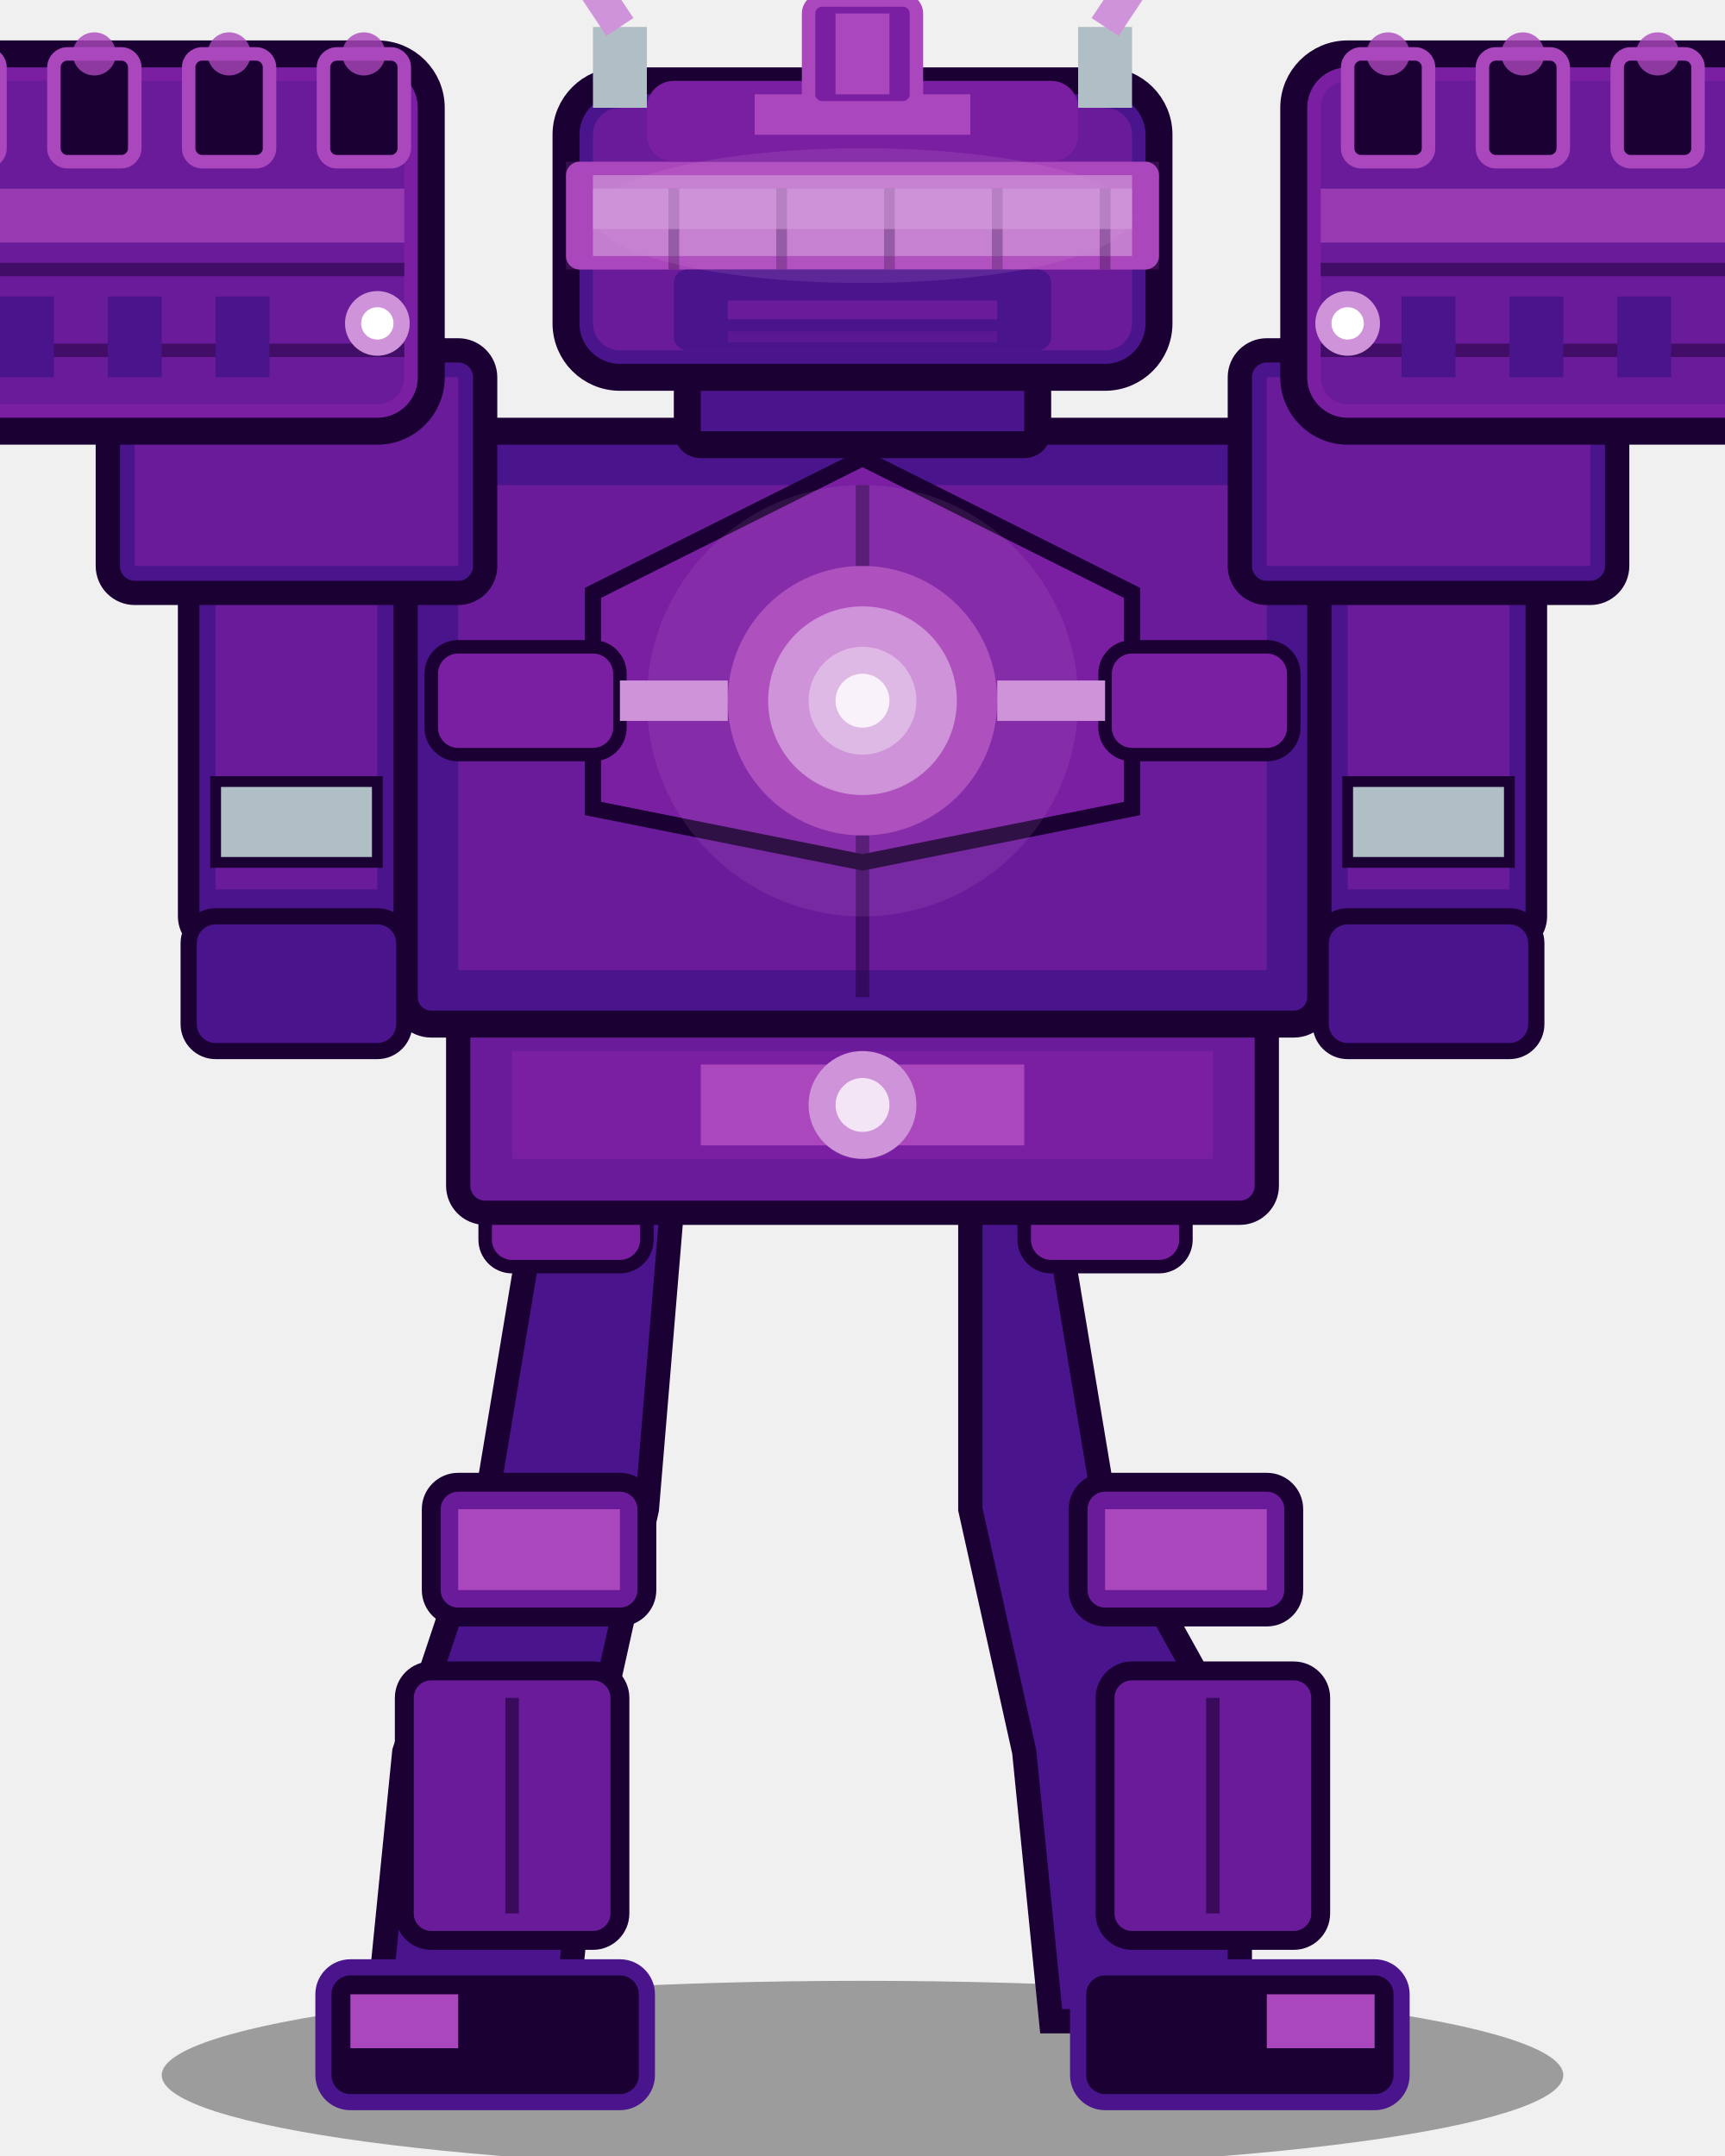
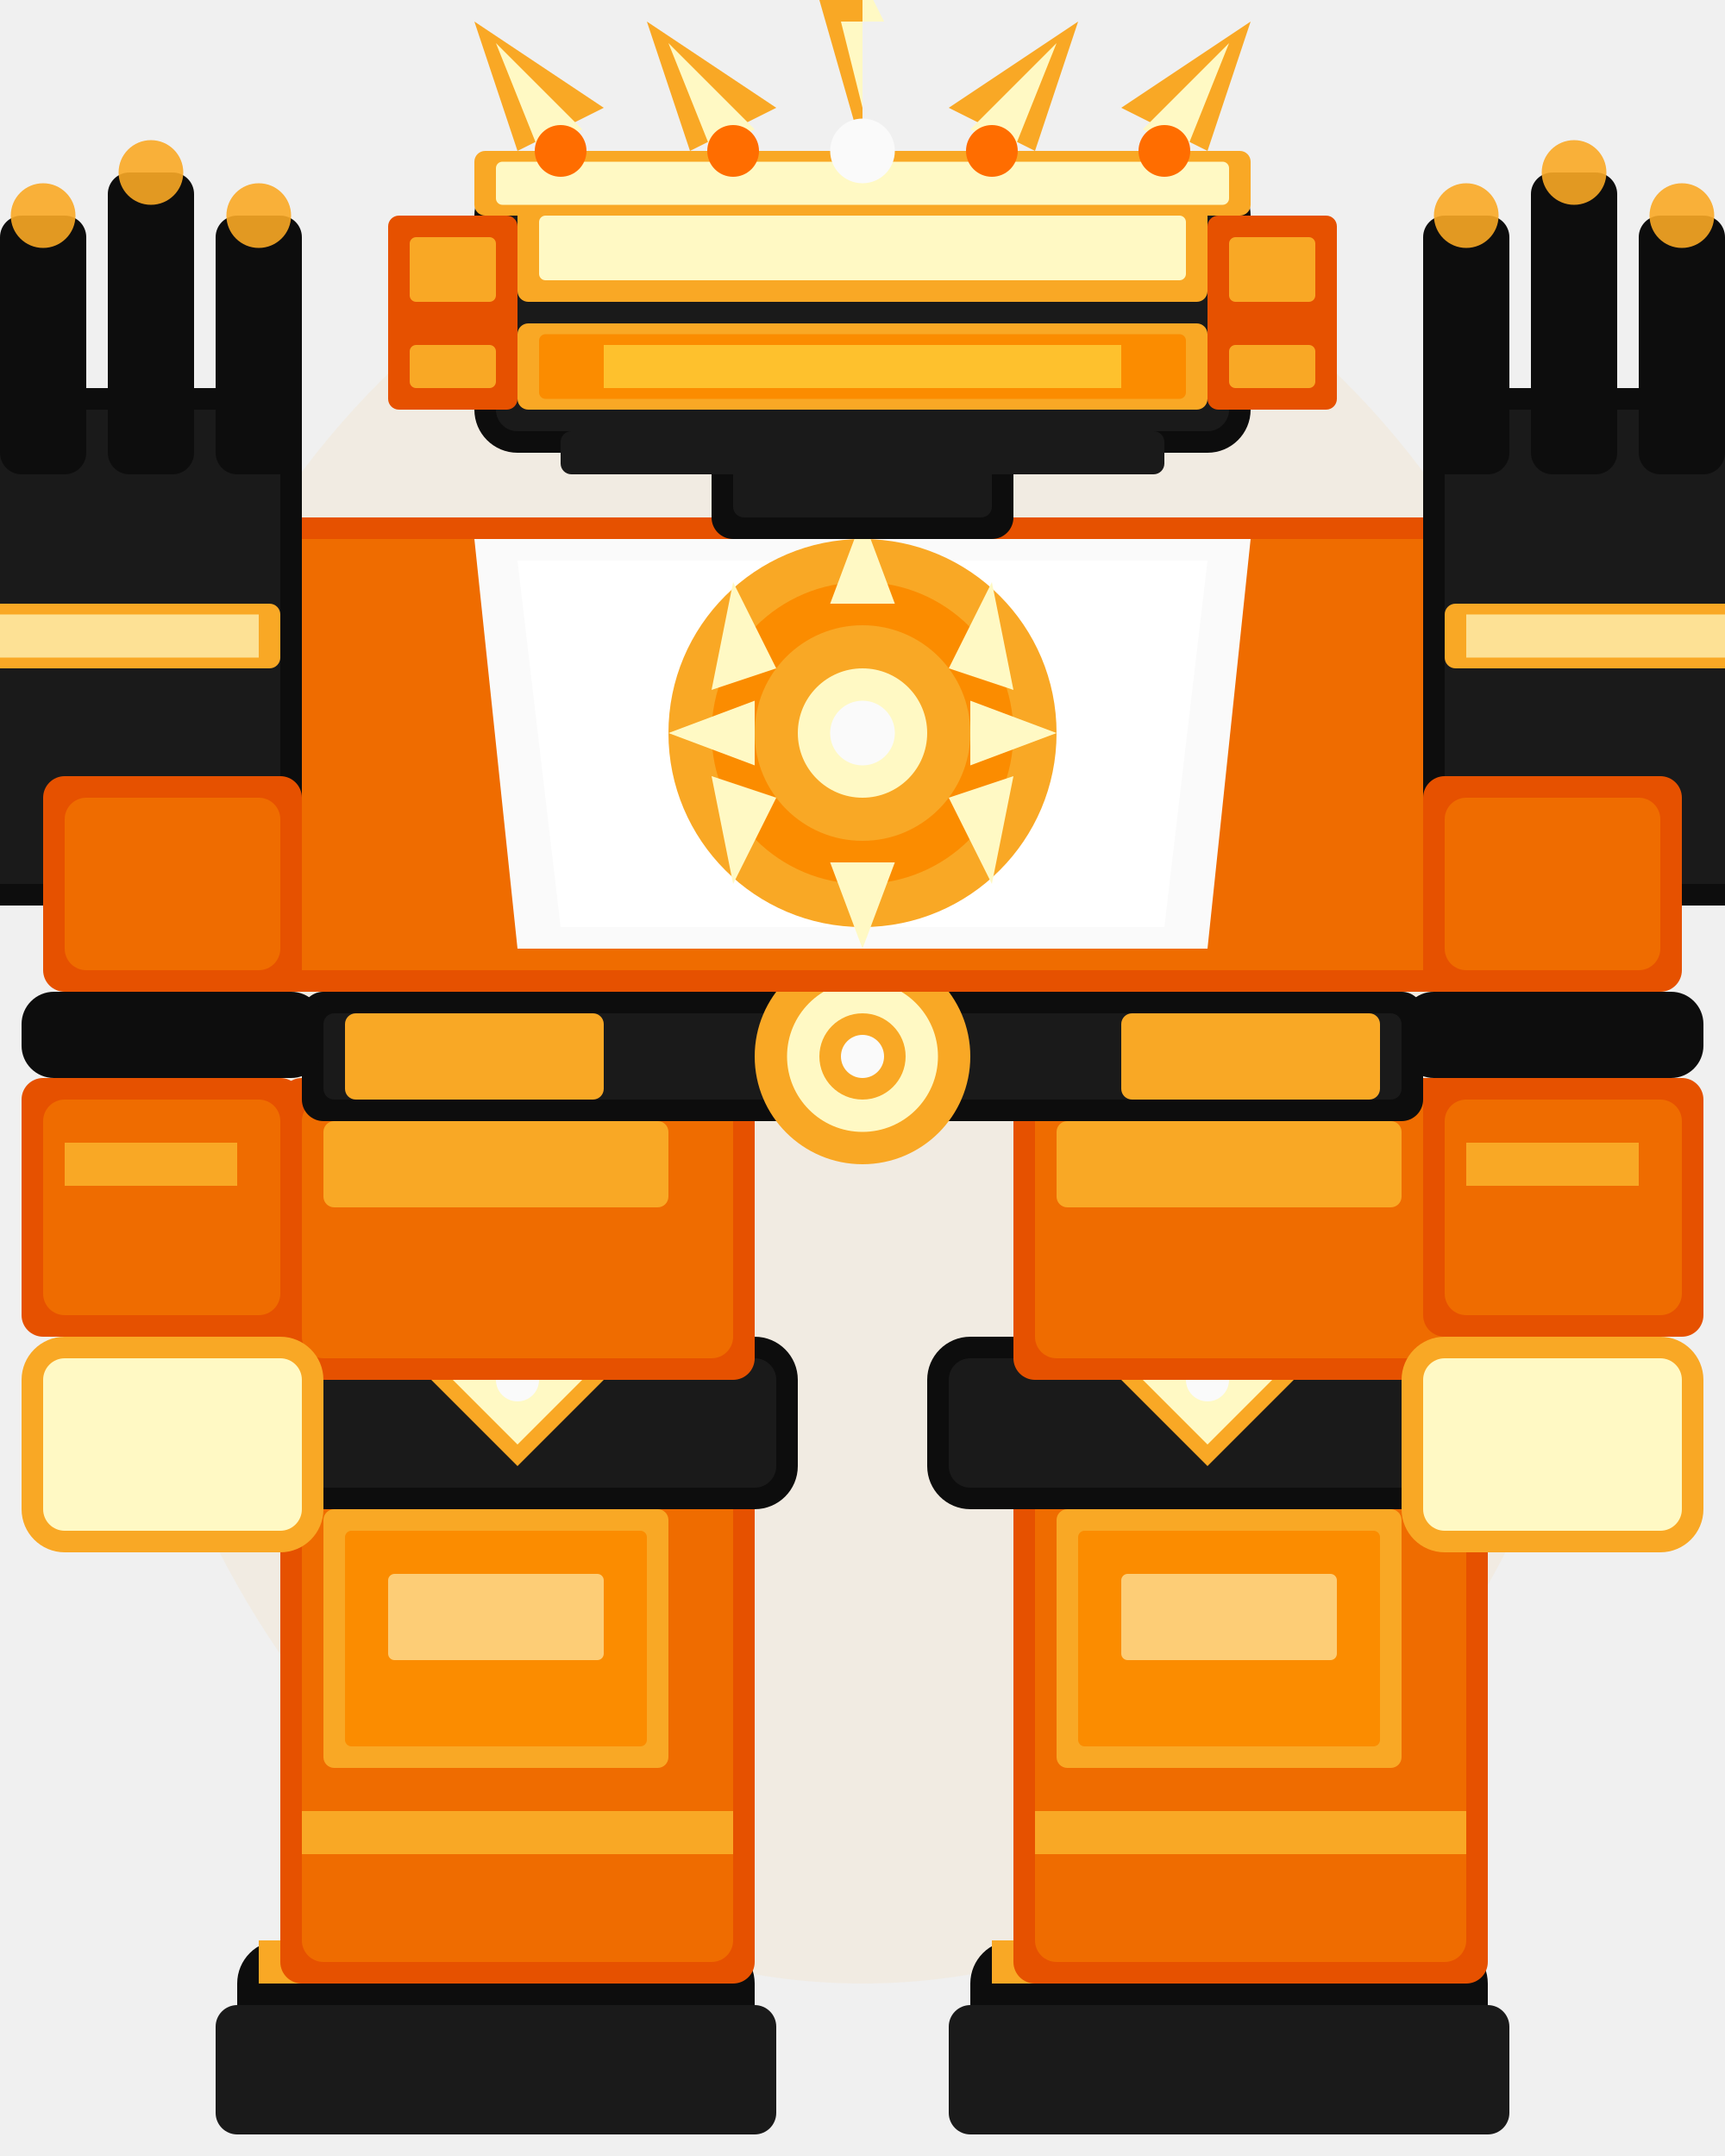
- <svg xmlns="http://www.w3.org/2000/svg" width="64" height="80" viewBox="0 0 64 80">
-   <ellipse cx="32" cy="77" rx="26" ry="3.5" fill="#000000" opacity="0.35" />
-   <path d="M 20 44 L 18 56 L 15 65 L 14 75 L 21 75 L 22 65 L 24 56 L 25 44 Z" fill="#4A148C" stroke="#1A0033" stroke-width="0.9" />
-   <path d="M 39 44 L 41 56 L 46 65 L 46 75 L 39 75 L 38 65 L 36 56 L 36 44 Z" fill="#4A148C" stroke="#1A0033" stroke-width="0.9" />
-   <rect x="16" y="55" width="8" height="5" rx="1" fill="#6A1B9A" stroke="#1A0033" stroke-width="0.7" />
-   <rect x="40" y="55" width="8" height="5" rx="1" fill="#6A1B9A" stroke="#1A0033" stroke-width="0.7" />
-   <rect x="17" y="56" width="6" height="3" fill="#AB47BC" />
-   <rect x="41" y="56" width="6" height="3" fill="#AB47BC" />
-   <rect x="15" y="62" width="8" height="10" rx="1" fill="#6A1B9A" stroke="#1A0033" stroke-width="0.7" />
-   <rect x="41" y="62" width="8" height="10" rx="1" fill="#6A1B9A" stroke="#1A0033" stroke-width="0.7" />
-   <line x1="19" y1="63" x2="19" y2="71" stroke="#1A0033" stroke-width="0.5" opacity="0.6" />
-   <line x1="45" y1="63" x2="45" y2="71" stroke="#1A0033" stroke-width="0.5" opacity="0.6" />
-   <rect x="12" y="73" width="12" height="5" rx="1" fill="#1A0033" stroke="#4A148C" stroke-width="0.6" />
-   <rect x="40" y="73" width="12" height="5" rx="1" fill="#1A0033" stroke="#4A148C" stroke-width="0.6" />
-   <rect x="13" y="74" width="4" height="2" fill="#AB47BC" />
-   <rect x="47" y="74" width="4" height="2" fill="#AB47BC" />
-   <rect x="18" y="43" width="6" height="4" rx="1" fill="#7B1FA2" stroke="#1A0033" stroke-width="0.5" />
-   <rect x="38" y="43" width="6" height="4" rx="1" fill="#7B1FA2" stroke="#1A0033" stroke-width="0.5" />
-   <rect x="17" y="37" width="30" height="8" rx="1" fill="#6A1B9A" stroke="#1A0033" stroke-width="0.9" />
-   <rect x="19" y="39" width="26" height="4" fill="#7B1FA2" />
-   <rect x="26" y="39.5" width="12" height="3" fill="#AB47BC" />
-   <circle cx="32" cy="41" r="2" fill="#CE93D8" />
-   <circle cx="32" cy="41" r="1" fill="#F3E5F5" />
-   <rect x="15" y="16" width="34" height="22" rx="1" fill="#4A148C" stroke="#1A0033" stroke-width="1" />
-   <rect x="17" y="18" width="30" height="18" fill="#6A1B9A" />
-   <polygon points="32,17 22,22 22,30 32,32 42,30 42,22" fill="#7B1FA2" stroke="#1A0033" stroke-width="0.6" />
-   <circle cx="32" cy="26" r="5" fill="#AB47BC" />
-   <circle cx="32" cy="26" r="3.5" fill="#CE93D8" />
-   <circle cx="32" cy="26" r="2" fill="#E1BEE7" />
-   <circle cx="32" cy="26" r="1" fill="#FFFFFF" />
-   <rect x="16" y="24" width="7" height="4" rx="1" fill="#7B1FA2" stroke="#1A0033" stroke-width="0.5" />
-   <rect x="41" y="24" width="7" height="4" rx="1" fill="#7B1FA2" stroke="#1A0033" stroke-width="0.5" />
-   <line x1="23" y1="26" x2="27" y2="26" stroke="#CE93D8" stroke-width="1.5" />
-   <line x1="37" y1="26" x2="41" y2="26" stroke="#CE93D8" stroke-width="1.5" />
-   <line x1="32" y1="18" x2="32" y2="21" stroke="#1A0033" stroke-width="0.5" opacity="0.5" />
-   <line x1="32" y1="31" x2="32" y2="37" stroke="#1A0033" stroke-width="0.5" opacity="0.5" />
-   <circle cx="32" cy="26" r="8" fill="#CE93D8" opacity="0.12" />
-   <rect x="7" y="19" width="8" height="16" rx="1" fill="#4A148C" stroke="#1A0033" stroke-width="0.8" />
-   <rect x="8" y="21" width="6" height="12" fill="#6A1B9A" />
-   <rect x="8" y="29" width="6" height="3" fill="#B0BEC5" stroke="#1A0033" stroke-width="0.4" />
-   <rect x="7" y="34" width="8" height="5" rx="1" fill="#4A148C" stroke="#1A0033" stroke-width="0.6" />
-   <rect x="49" y="19" width="8" height="16" rx="1" fill="#4A148C" stroke="#1A0033" stroke-width="0.8" />
-   <rect x="50" y="21" width="6" height="12" fill="#6A1B9A" />
-   <rect x="50" y="29" width="6" height="3" fill="#B0BEC5" stroke="#1A0033" stroke-width="0.4" />
-   <rect x="49" y="34" width="8" height="5" rx="1" fill="#4A148C" stroke="#1A0033" stroke-width="0.6" />
-   <rect x="4" y="13" width="14" height="9" rx="1" fill="#4A148C" stroke="#1A0033" stroke-width="0.9" />
-   <rect x="5" y="14" width="12" height="7" fill="#6A1B9A" />
-   <rect x="46" y="13" width="14" height="9" rx="1" fill="#4A148C" stroke="#1A0033" stroke-width="0.9" />
-   <rect x="47" y="14" width="12" height="7" fill="#6A1B9A" />
-   <rect x="-6" y="2" width="22" height="14" rx="2" fill="#7B1FA2" stroke="#1A0033" stroke-width="1" />
-   <rect x="-5" y="3" width="20" height="12" rx="1" fill="#6A1B9A" />
-   <rect x="-5" y="7" width="20" height="2" fill="#AB47BC" opacity="0.7" />
-   <rect x="-3" y="2" width="3" height="4" rx="0.5" fill="#1A0033" stroke="#AB47BC" stroke-width="0.5" />
-   <rect x="2" y="2" width="3" height="4" rx="0.5" fill="#1A0033" stroke="#AB47BC" stroke-width="0.5" />
-   <rect x="7" y="2" width="3" height="4" rx="0.5" fill="#1A0033" stroke="#AB47BC" stroke-width="0.5" />
-   <rect x="12" y="2" width="3" height="4" rx="0.5" fill="#1A0033" stroke="#AB47BC" stroke-width="0.5" />
-   <circle cx="-1.5" cy="2" r="0.8" fill="#AB47BC" opacity="0.8" />
-   <circle cx="3.5" cy="2" r="0.8" fill="#AB47BC" opacity="0.8" />
-   <circle cx="8.5" cy="2" r="0.8" fill="#AB47BC" opacity="0.8" />
-   <circle cx="13.5" cy="2" r="0.8" fill="#AB47BC" opacity="0.8" />
-   <line x1="-4" y1="10" x2="15" y2="10" stroke="#1A0033" stroke-width="0.5" opacity="0.5" />
-   <line x1="-4" y1="13" x2="15" y2="13" stroke="#1A0033" stroke-width="0.5" opacity="0.5" />
-   <rect x="0" y="11" width="2" height="3" fill="#4A148C" />
-   <rect x="4" y="11" width="2" height="3" fill="#4A148C" />
-   <rect x="8" y="11" width="2" height="3" fill="#4A148C" />
-   <circle cx="14" cy="12" r="1.2" fill="#CE93D8" />
-   <circle cx="14" cy="12" r="0.6" fill="#FFFFFF" />
-   <rect x="48" y="2" width="22" height="14" rx="2" fill="#7B1FA2" stroke="#1A0033" stroke-width="1" />
-   <rect x="49" y="3" width="20" height="12" rx="1" fill="#6A1B9A" />
-   <rect x="49" y="7" width="20" height="2" fill="#AB47BC" opacity="0.7" />
-   <rect x="50" y="2" width="3" height="4" rx="0.5" fill="#1A0033" stroke="#AB47BC" stroke-width="0.5" />
-   <rect x="55" y="2" width="3" height="4" rx="0.5" fill="#1A0033" stroke="#AB47BC" stroke-width="0.5" />
-   <rect x="60" y="2" width="3" height="4" rx="0.5" fill="#1A0033" stroke="#AB47BC" stroke-width="0.5" />
-   <rect x="65" y="2" width="3" height="4" rx="0.5" fill="#1A0033" stroke="#AB47BC" stroke-width="0.5" />
-   <circle cx="51.5" cy="2" r="0.8" fill="#AB47BC" opacity="0.8" />
-   <circle cx="56.5" cy="2" r="0.8" fill="#AB47BC" opacity="0.8" />
-   <circle cx="61.5" cy="2" r="0.8" fill="#AB47BC" opacity="0.8" />
-   <circle cx="66.5" cy="2" r="0.8" fill="#AB47BC" opacity="0.8" />
-   <line x1="49" y1="10" x2="68" y2="10" stroke="#1A0033" stroke-width="0.5" opacity="0.5" />
-   <line x1="49" y1="13" x2="68" y2="13" stroke="#1A0033" stroke-width="0.5" opacity="0.5" />
-   <rect x="52" y="11" width="2" height="3" fill="#4A148C" />
-   <rect x="56" y="11" width="2" height="3" fill="#4A148C" />
-   <rect x="60" y="11" width="2" height="3" fill="#4A148C" />
-   <circle cx="50" cy="12" r="1.2" fill="#CE93D8" />
-   <circle cx="50" cy="12" r="0.6" fill="#FFFFFF" />
-   <rect x="25" y="13" width="14" height="4" rx="1" fill="#1A0033" />
-   <rect x="26" y="14" width="12" height="2" fill="#4A148C" />
-   <rect x="21" y="3" width="22" height="11" rx="2" fill="#4A148C" stroke="#1A0033" stroke-width="1" />
-   <rect x="22" y="4" width="20" height="9" rx="1" fill="#6A1B9A" />
-   <rect x="21" y="6" width="22" height="4" rx="0.5" fill="#AB47BC" />
-   <rect x="22" y="6.5" width="20" height="3" fill="#CE93D8" opacity="0.9" />
-   <line x1="25" y1="7" x2="25" y2="10" stroke="#1A0033" stroke-width="0.4" opacity="0.4" />
-   <line x1="29" y1="7" x2="29" y2="10" stroke="#1A0033" stroke-width="0.4" opacity="0.4" />
-   <line x1="33" y1="7" x2="33" y2="10" stroke="#1A0033" stroke-width="0.4" opacity="0.4" />
-   <line x1="37" y1="7" x2="37" y2="10" stroke="#1A0033" stroke-width="0.4" opacity="0.4" />
-   <line x1="41" y1="7" x2="41" y2="10" stroke="#1A0033" stroke-width="0.4" opacity="0.4" />
-   <rect x="22" y="7" width="20" height="1.5" fill="#E1BEE7" opacity="0.5" />
-   <rect x="24" y="3" width="16" height="3" rx="1" fill="#7B1FA2" />
-   <rect x="28" y="3.5" width="8" height="1.5" fill="#AB47BC" />
-   <rect x="25" y="10" width="14" height="3" rx="0.5" fill="#4A148C" />
-   <line x1="27" y1="11.5" x2="37" y2="11.5" stroke="#6A1B9A" stroke-width="0.7" />
-   <line x1="27" y1="12.5" x2="37" y2="12.5" stroke="#6A1B9A" stroke-width="0.4" opacity="0.5" />
-   <rect x="22" y="1" width="2" height="3" fill="#B0BEC5" />
-   <line x1="23" y1="1" x2="21" y2="-2" stroke="#CE93D8" stroke-width="1.2" />
-   <circle cx="21" cy="-2" r="1.2" fill="#AB47BC" />
-   <circle cx="21" cy="-2" r="0.5" fill="#E1BEE7" />
-   <rect x="40" y="1" width="2" height="3" fill="#B0BEC5" />
-   <line x1="41" y1="1" x2="43" y2="-2" stroke="#CE93D8" stroke-width="1.2" />
-   <circle cx="43" cy="-2" r="1.2" fill="#AB47BC" />
-   <circle cx="43" cy="-2" r="0.5" fill="#E1BEE7" />
-   <rect x="30" y="0" width="4" height="4" rx="0.5" fill="#7B1FA2" stroke="#AB47BC" stroke-width="0.5" />
-   <rect x="31" y="0.5" width="2" height="3" fill="#AB47BC" />
-   <rect x="21" y="6" width="22" height="4" fill="#AB47BC" opacity="0.2" />
-   <ellipse cx="32" cy="8" rx="10" ry="2.5" fill="#CE93D8" opacity="0.15" />
+ <svg xmlns="http://www.w3.org/2000/svg" viewBox="0 0 80 100" width="80" height="100">
+   <ellipse cx="40" cy="50" rx="35" ry="42" fill="#F9A825" opacity="0.07" />
+   <rect x="11" y="90" width="24" height="9" rx="2" fill="#0D0D0D" />
+   <rect x="10" y="93" width="26" height="6" rx="1" fill="#1A1A1A" />
+   <rect x="12" y="90" width="22" height="2" fill="#F9A825" />
+   <rect x="45" y="90" width="24" height="9" rx="2" fill="#0D0D0D" />
+   <rect x="44" y="93" width="26" height="6" rx="1" fill="#1A1A1A" />
+   <rect x="46" y="90" width="22" height="2" fill="#F9A825" />
+   <rect x="13" y="68" width="22" height="24" rx="1" fill="#E65100" />
+   <rect x="14" y="69" width="20" height="22" rx="1" fill="#EF6C00" />
+   <rect x="15" y="70" width="16" height="12" rx="0.5" fill="#F9A825" />
+   <rect x="16" y="71" width="14" height="10" rx="0.3" fill="#FB8C00" />
+   <rect x="18" y="73" width="10" height="4" rx="0.3" fill="#FFF9C4" opacity="0.6" />
+   <rect x="14" y="84" width="20" height="2" fill="#F9A825" />
+   <rect x="47" y="68" width="22" height="24" rx="1" fill="#E65100" />
+   <rect x="48" y="69" width="20" height="22" rx="1" fill="#EF6C00" />
+   <rect x="49" y="70" width="16" height="12" rx="0.5" fill="#F9A825" />
+   <rect x="50" y="71" width="14" height="10" rx="0.3" fill="#FB8C00" />
+   <rect x="52" y="73" width="10" height="4" rx="0.3" fill="#FFF9C4" opacity="0.6" />
+   <rect x="48" y="84" width="20" height="2" fill="#F9A825" />
+   <rect x="11" y="62" width="26" height="8" rx="2" fill="#0D0D0D" />
+   <rect x="12" y="63" width="24" height="6" rx="1" fill="#1A1A1A" />
+   <polygon points="24,60 28,64 24,68 20,64" fill="#F9A825" />
+   <polygon points="24,61 27,64 24,67 21,64" fill="#FFF9C4" />
+   <circle cx="24" cy="64" r="1" fill="#FAFAFA" />
+   <rect x="43" y="62" width="26" height="8" rx="2" fill="#0D0D0D" />
+   <rect x="44" y="63" width="24" height="6" rx="1" fill="#1A1A1A" />
+   <polygon points="56,60 60,64 56,68 52,64" fill="#F9A825" />
+   <polygon points="56,61 59,64 56,67 53,64" fill="#FFF9C4" />
+   <circle cx="56" cy="64" r="1" fill="#FAFAFA" />
+   <rect x="13" y="50" width="22" height="14" rx="1" fill="#E65100" />
+   <rect x="14" y="51" width="20" height="12" rx="1" fill="#EF6C00" />
+   <rect x="15" y="52" width="16" height="4" rx="0.5" fill="#F9A825" />
+   <rect x="47" y="50" width="22" height="14" rx="1" fill="#E65100" />
+   <rect x="48" y="51" width="20" height="12" rx="1" fill="#EF6C00" />
+   <rect x="49" y="52" width="16" height="4" rx="0.5" fill="#F9A825" />
+   <rect x="14" y="46" width="52" height="6" rx="1" fill="#0D0D0D" />
+   <rect x="15" y="47" width="50" height="4" rx="0.5" fill="#1A1A1A" />
+   <rect x="16" y="47" width="12" height="4" rx="0.5" fill="#F9A825" />
+   <rect x="52" y="47" width="12" height="4" rx="0.5" fill="#F9A825" />
+   <circle cx="40" cy="49" r="5" fill="#F9A825" />
+   <circle cx="40" cy="49" r="3.5" fill="#FFF9C4" />
+   <circle cx="40" cy="49" r="2" fill="#F9A825" />
+   <circle cx="40" cy="49" r="1" fill="#FAFAFA" />
+   <polygon points="12,48 6,54 14,54" fill="#E65100" />
+   <polygon points="68,48 74,54 66,54" fill="#E65100" />
+   <polygon points="10,24 70,24 72,46 8,46" fill="#E65100" />
+   <polygon points="12,25 68,25 70,45 10,45" fill="#EF6C00" />
+   <polygon points="22,25 58,25 56,44 24,44" fill="#FAFAFA" />
+   <polygon points="24,26 56,26 54,43 26,43" fill="#FFFFFF" />
+   <circle cx="40" cy="34" r="9" fill="#F9A825" />
+   <circle cx="40" cy="34" r="7" fill="#FB8C00" />
+   <circle cx="40" cy="34" r="5" fill="#F9A825" />
+   <polygon points="40,24 41.5,28 38.5,28" fill="#FFF9C4" />
+   <polygon points="40,44 41.5,40 38.5,40" fill="#FFF9C4" />
+   <polygon points="31,34 35,32.5 35,35.5" fill="#FFF9C4" />
+   <polygon points="49,34 45,32.5 45,35.5" fill="#FFF9C4" />
+   <polygon points="34,27 36,31 33,32" fill="#FFF9C4" />
+   <polygon points="46,27 44,31 47,32" fill="#FFF9C4" />
+   <polygon points="34,41 36,37 33,36" fill="#FFF9C4" />
+   <polygon points="46,41 44,37 47,36" fill="#FFF9C4" />
+   <circle cx="40" cy="34" r="3" fill="#FFF9C4" />
+   <circle cx="40" cy="34" r="1.5" fill="#FAFAFA" />
+   <rect x="10" y="30" width="4" height="12" rx="0.5" fill="#0D0D0D" />
+   <rect x="11" y="31" width="2" height="3" fill="#F9A825" />
+   <rect x="11" y="36" width="2" height="3" fill="#F9A825" />
+   <rect x="66" y="30" width="4" height="12" rx="0.5" fill="#0D0D0D" />
+   <rect x="67" y="31" width="2" height="3" fill="#F9A825" />
+   <rect x="67" y="36" width="2" height="3" fill="#F9A825" />
+   <rect x="-2" y="18" width="16" height="24" rx="2" fill="#0D0D0D" />
+   <rect x="-1" y="19" width="14" height="22" rx="1" fill="#1A1A1A" />
+   <rect x="0" y="10" width="4" height="12" rx="1" fill="#0D0D0D" />
+   <rect x="5" y="8" width="4" height="14" rx="1" fill="#0D0D0D" />
+   <rect x="10" y="10" width="4" height="12" rx="1" fill="#0D0D0D" />
+   <circle cx="2" cy="10" r="1.5" fill="#F9A825" opacity="0.9" />
+   <circle cx="7" cy="8" r="1.5" fill="#F9A825" opacity="0.9" />
+   <circle cx="12" cy="10" r="1.5" fill="#F9A825" opacity="0.9" />
+   <rect x="-1" y="28" width="14" height="3" rx="0.5" fill="#F9A825" />
+   <rect x="0" y="28.5" width="12" height="2" fill="#FFF9C4" opacity="0.7" />
+   <rect x="66" y="18" width="16" height="24" rx="2" fill="#0D0D0D" />
+   <rect x="67" y="19" width="14" height="22" rx="1" fill="#1A1A1A" />
+   <rect x="66" y="10" width="4" height="12" rx="1" fill="#0D0D0D" />
+   <rect x="71" y="8" width="4" height="14" rx="1" fill="#0D0D0D" />
+   <rect x="76" y="10" width="4" height="12" rx="1" fill="#0D0D0D" />
+   <circle cx="68" cy="10" r="1.5" fill="#F9A825" opacity="0.9" />
+   <circle cx="73" cy="8" r="1.5" fill="#F9A825" opacity="0.9" />
+   <circle cx="78" cy="10" r="1.5" fill="#F9A825" opacity="0.9" />
+   <rect x="67" y="28" width="14" height="3" rx="0.5" fill="#F9A825" />
+   <rect x="68" y="28.5" width="12" height="2" fill="#FFF9C4" opacity="0.7" />
+   <rect x="2" y="36" width="12" height="10" rx="1" fill="#E65100" />
+   <rect x="3" y="37" width="10" height="8" rx="1" fill="#EF6C00" />
+   <rect x="1" y="46" width="14" height="4" rx="1.5" fill="#0D0D0D" />
+   <rect x="1" y="50" width="13" height="12" rx="1" fill="#E65100" />
+   <rect x="2" y="51" width="11" height="10" rx="1" fill="#EF6C00" />
+   <rect x="3" y="53" width="8" height="2" fill="#F9A825" />
+   <rect x="1" y="62" width="14" height="10" rx="2" fill="#F9A825" />
+   <rect x="2" y="63" width="12" height="8" rx="1" fill="#FFF9C4" />
+   <rect x="66" y="36" width="12" height="10" rx="1" fill="#E65100" />
+   <rect x="67" y="37" width="10" height="8" rx="1" fill="#EF6C00" />
+   <rect x="65" y="46" width="14" height="4" rx="1.5" fill="#0D0D0D" />
+   <rect x="66" y="50" width="13" height="12" rx="1" fill="#E65100" />
+   <rect x="67" y="51" width="11" height="10" rx="1" fill="#EF6C00" />
+   <rect x="68" y="53" width="8" height="2" fill="#F9A825" />
+   <rect x="65" y="62" width="14" height="10" rx="2" fill="#F9A825" />
+   <rect x="66" y="63" width="12" height="8" rx="1" fill="#FFF9C4" />
+   <rect x="33" y="20" width="14" height="5" rx="1" fill="#0D0D0D" />
+   <rect x="34" y="21" width="12" height="3" rx="0.5" fill="#1A1A1A" />
+   <rect x="22" y="8" width="36" height="13" rx="2" fill="#0D0D0D" />
+   <rect x="23" y="9" width="34" height="11" rx="1" fill="#1A1A1A" />
+   <rect x="24" y="9" width="32" height="5" rx="0.5" fill="#F9A825" />
+   <rect x="25" y="10" width="30" height="3" rx="0.3" fill="#FFF9C4" />
+   <rect x="24" y="15" width="32" height="4" rx="0.5" fill="#F9A825" />
+   <rect x="25" y="15.5" width="30" height="3" rx="0.3" fill="#FB8C00" />
+   <rect x="28" y="16" width="24" height="2" fill="#FFD740" opacity="0.7" />
+   <rect x="26" y="20" width="28" height="2" rx="0.5" fill="#1A1A1A" />
+   <rect x="18" y="10" width="6" height="9" rx="0.5" fill="#E65100" />
+   <rect x="19" y="11" width="4" height="3" rx="0.3" fill="#F9A825" />
+   <rect x="19" y="16" width="4" height="2" rx="0.3" fill="#F9A825" />
+   <rect x="56" y="10" width="6" height="9" rx="0.5" fill="#E65100" />
+   <rect x="57" y="11" width="4" height="3" rx="0.3" fill="#F9A825" />
+   <rect x="57" y="16" width="4" height="2" rx="0.3" fill="#F9A825" />
+   <rect x="22" y="7" width="36" height="3" rx="0.5" fill="#F9A825" />
+   <rect x="23" y="7.5" width="34" height="2" rx="0.3" fill="#FFF9C4" />
+   <polygon points="24,7 22,1 28,5" fill="#F9A825" />
+   <polygon points="32,7 30,1 36,5" fill="#F9A825" />
+   <polygon points="40,7 38,0 42,0 40,-3" fill="#F9A825" />
+   <polygon points="48,7 50,1 44,5" fill="#F9A825" />
+   <polygon points="56,7 58,1 52,5" fill="#F9A825" />
+   <polygon points="25,7 23,2 27,6" fill="#FFF9C4" />
+   <polygon points="33,7 31,2 35,6" fill="#FFF9C4" />
+   <polygon points="40,5 39,1 41,1 40,-1" fill="#FFF9C4" />
+   <polygon points="47,7 49,2 45,6" fill="#FFF9C4" />
+   <polygon points="55,7 57,2 53,6" fill="#FFF9C4" />
+   <circle cx="26" cy="7" r="1.2" fill="#FF6D00" />
+   <circle cx="34" cy="7" r="1.2" fill="#FF6D00" />
+   <circle cx="40" cy="7" r="1.5" fill="#FAFAFA" />
+   <circle cx="46" cy="7" r="1.2" fill="#FF6D00" />
+   <circle cx="54" cy="7" r="1.2" fill="#FF6D00" />
+   <circle cx="40" cy="-2" r="2" fill="#F9A825" />
+   <circle cx="40" cy="-2" r="1.2" fill="#FFF9C4" />
</svg>
